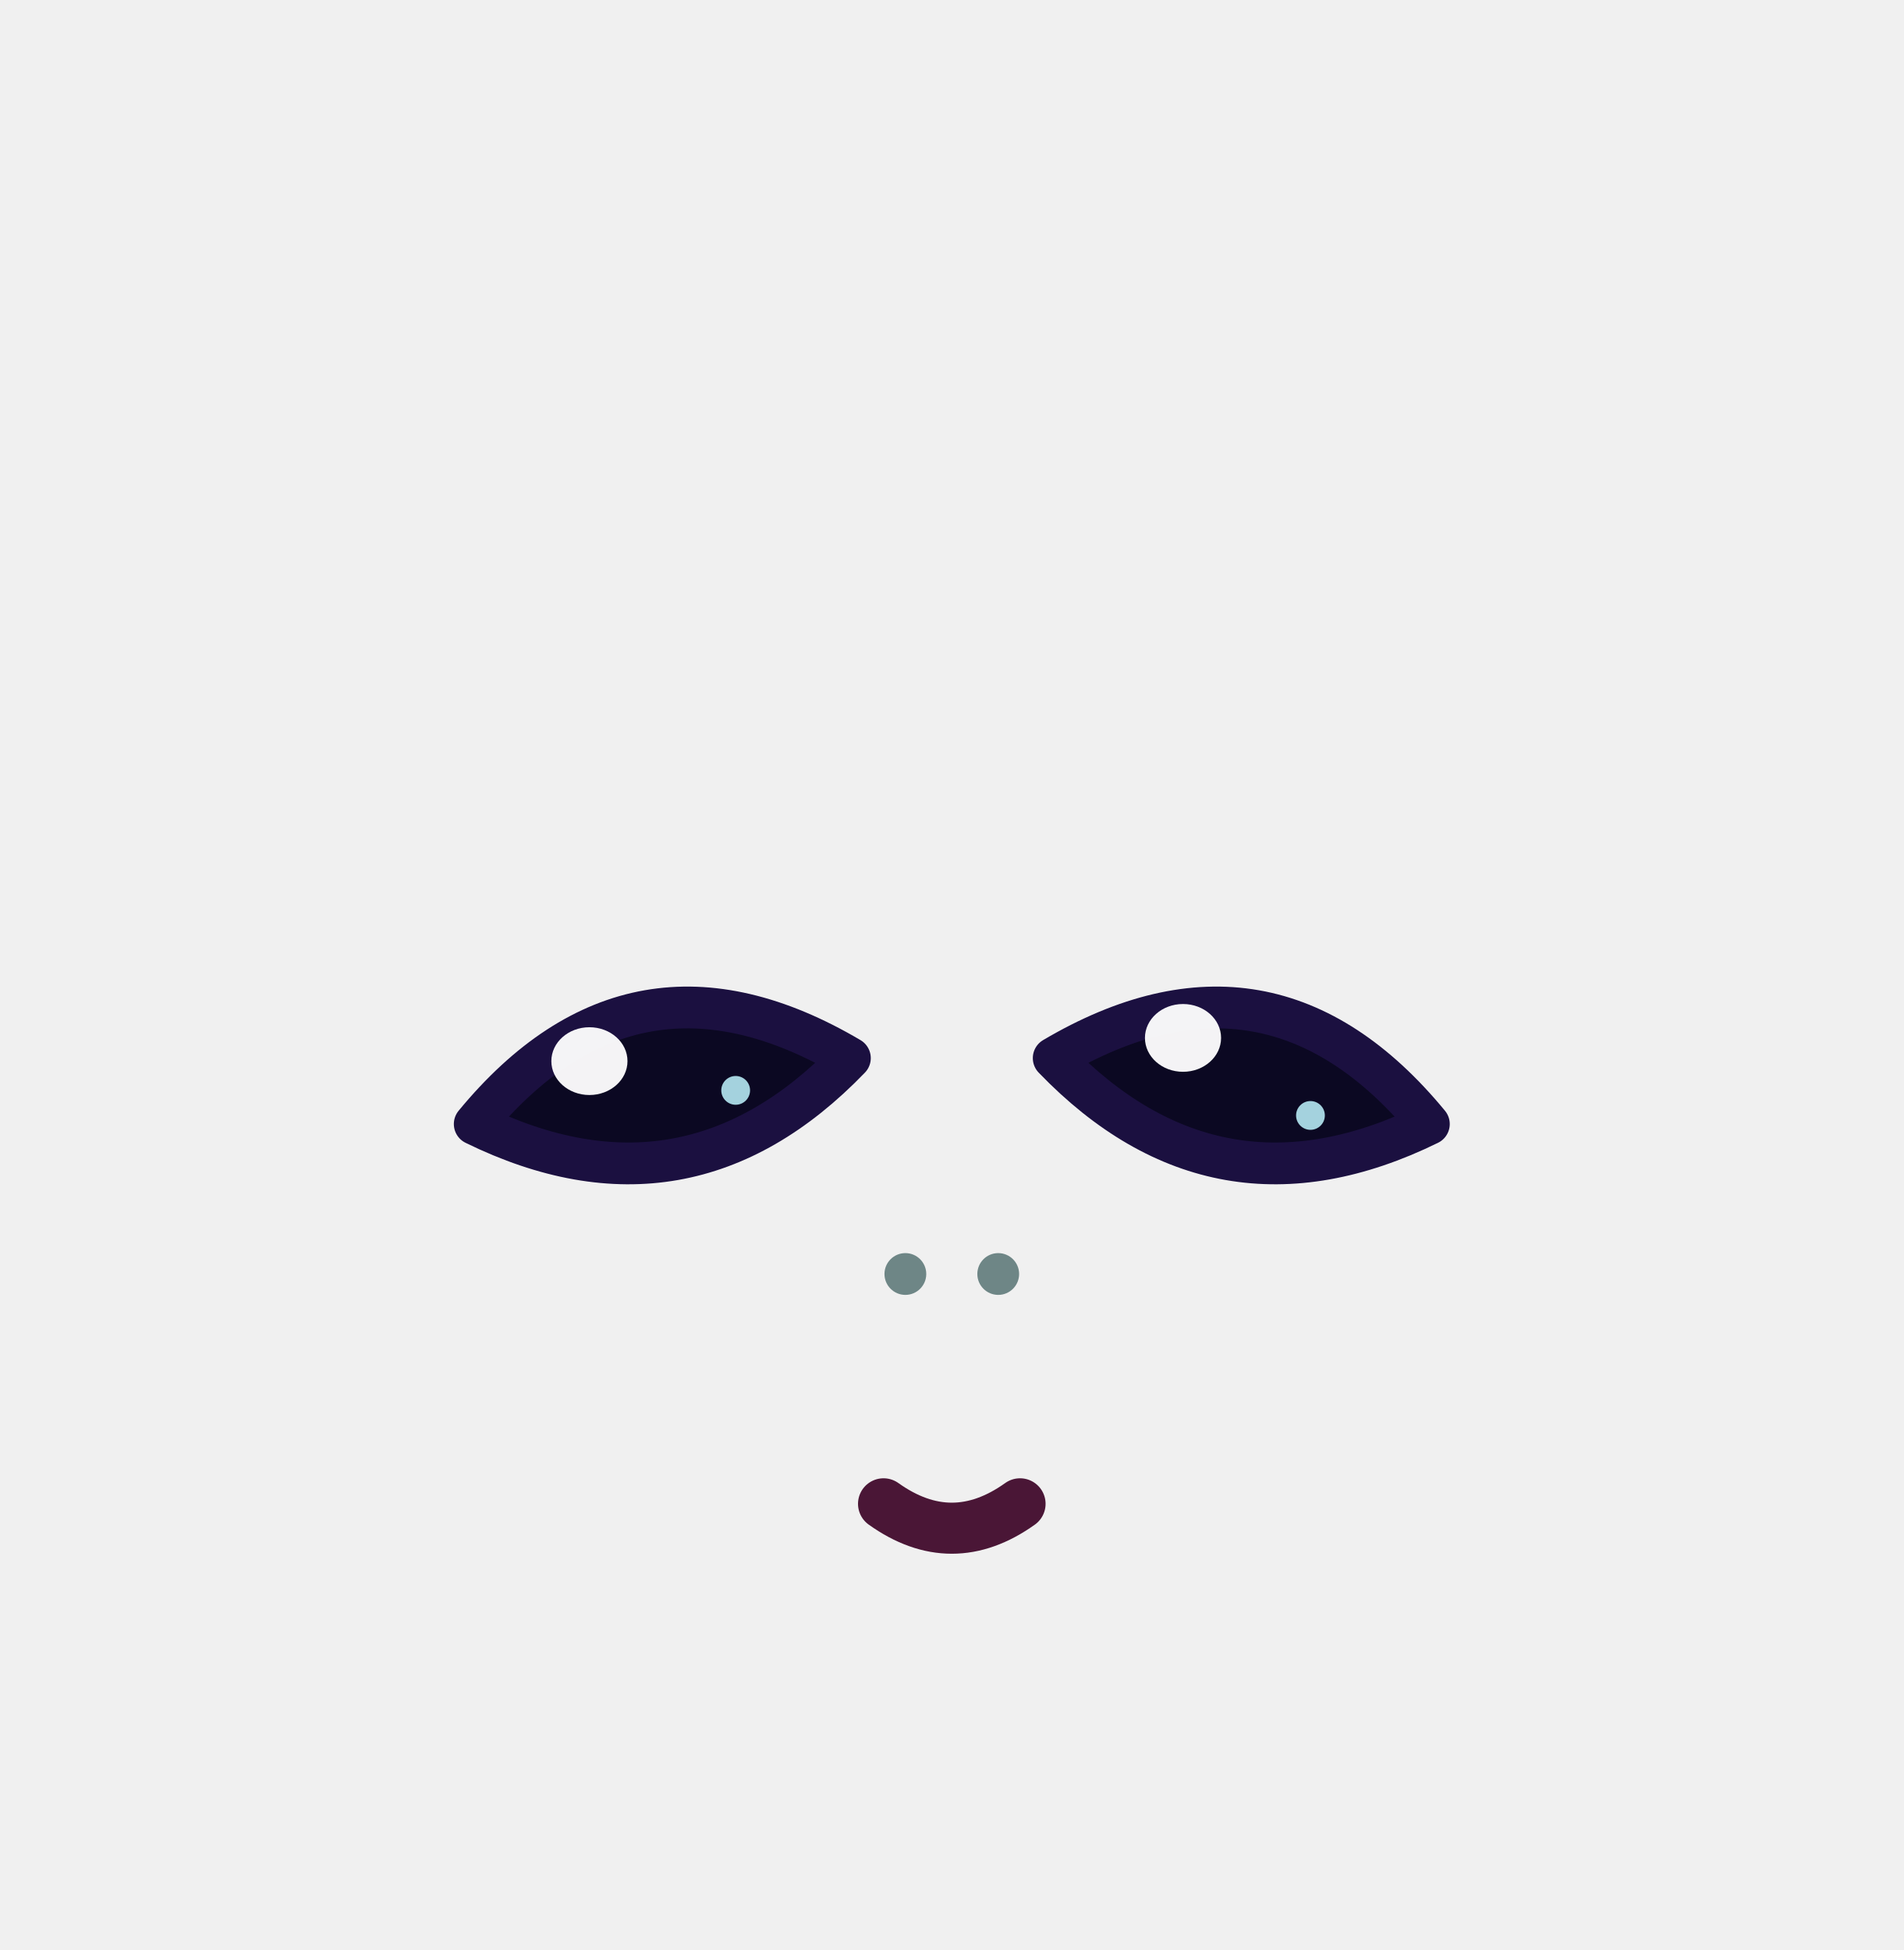
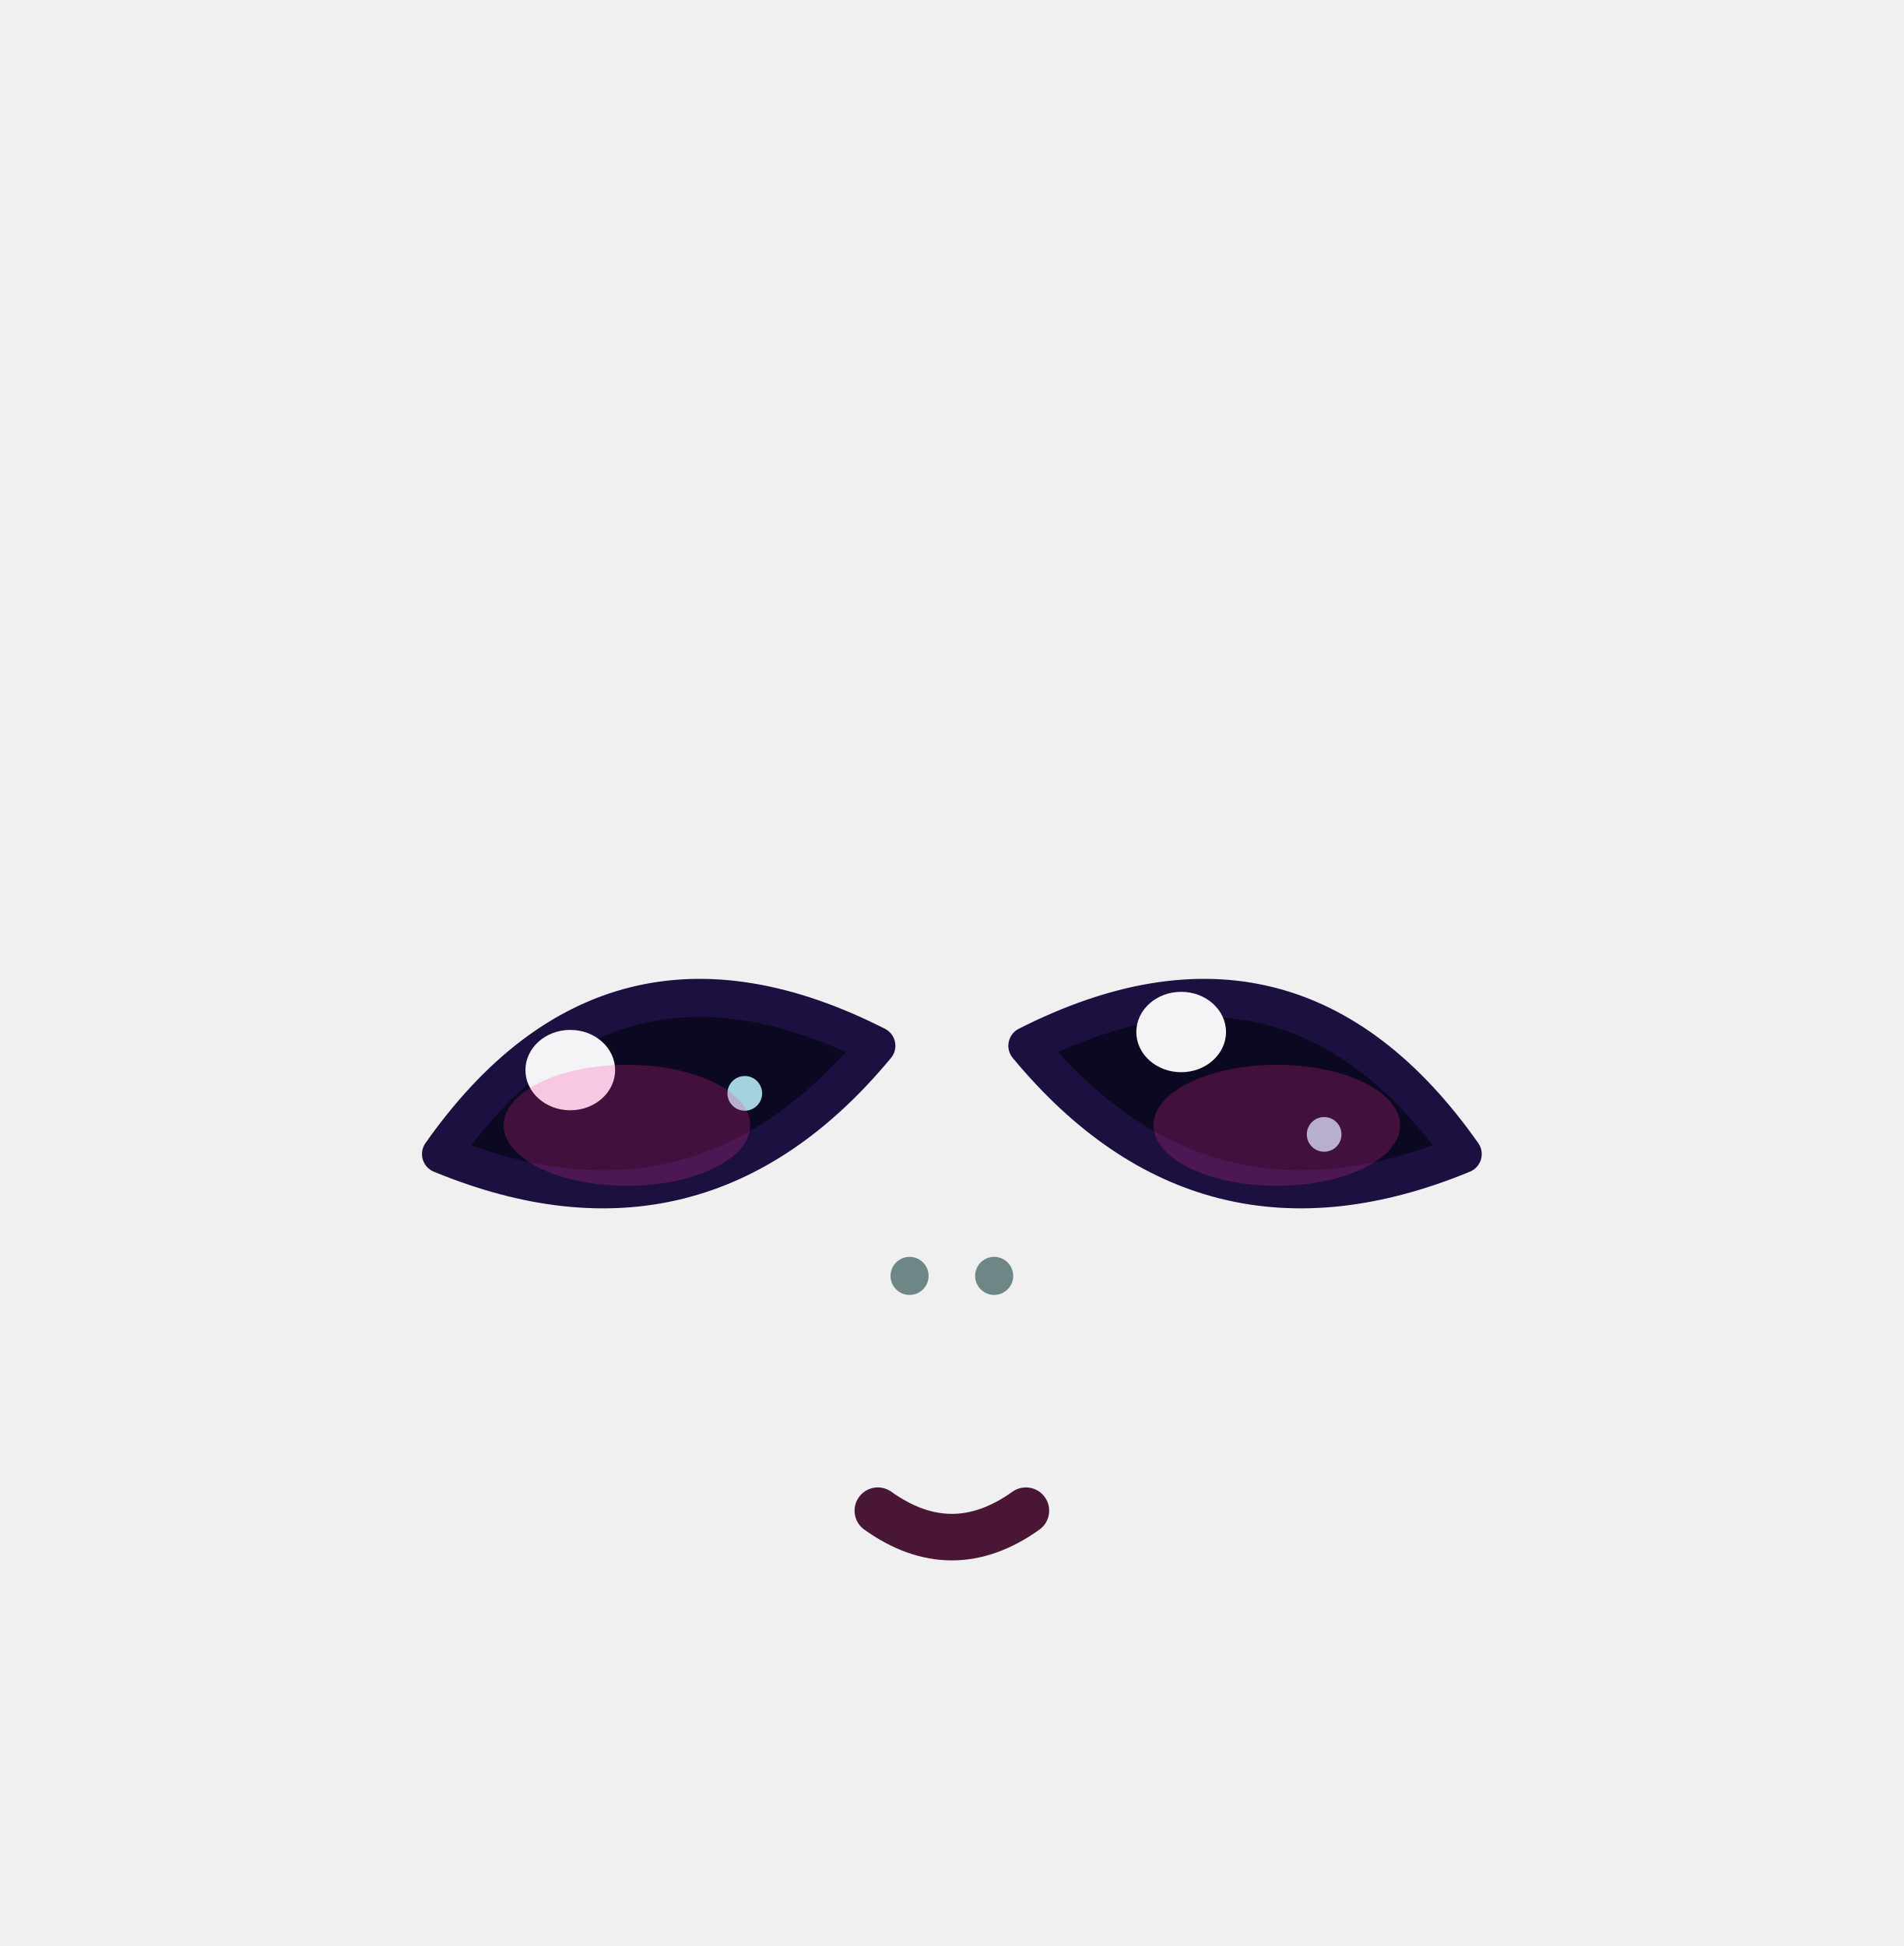
- <svg xmlns="http://www.w3.org/2000/svg" width="164" height="168" viewBox="-41 -251 82 84">
-   <path d="M-20.55 -202.58 Q-13.69 -210.91 -4.39 -205.42 Q-11.43 -198.11 -20.55 -202.58 Z" fill="#0b0822" stroke="#1b1040" stroke-width="1.8" stroke-linejoin="round" stroke-linecap="round" />
-   <ellipse cx="-15.61" cy="-205.29" rx="1.64" ry="1.46" fill="#ffffff" fill-opacity="0.95" />
-   <circle cx="-9.31" cy="-204.03" r="0.62" fill="#bff6ff" fill-opacity="0.85" />
-   <path d="M4.39 -205.42 Q13.69 -210.91 20.55 -202.58 Q11.43 -198.11 4.39 -205.42 Z" fill="#0b0822" stroke="#1b1040" stroke-width="1.8" stroke-linejoin="round" stroke-linecap="round" />
-   <ellipse cx="9.96" cy="-206.29" rx="1.64" ry="1.46" fill="#ffffff" fill-opacity="0.95" />
-   <circle cx="15.45" cy="-202.95" r="0.62" fill="#bff6ff" fill-opacity="0.85" />
-   <circle cx="-2" cy="-196.12" r="0.9" fill="#6e8686" />
-   <circle cx="2" cy="-196.12" r="0.9" fill="#6e8686" />
-   <path d="M-2.94 -186.22 Q0 -184.12 2.94 -186.22" fill="none" stroke="#4a1636" stroke-width="2.2" stroke-linejoin="round" stroke-linecap="round" />
+ <svg xmlns="http://www.w3.org/2000/svg" width="180" height="184" viewBox="-45 -260 90 92">
+   <path d="M-24.15 -205.44 Q-16.08 -216.91 -3.57 -210.56 Q-11.97 -200.41 -24.15 -205.44 Z" fill="#0b0822" stroke="#1b1040" stroke-width="1.8" stroke-linejoin="round" stroke-linecap="round" />
+   <ellipse cx="-18.04" cy="-209.41" rx="2.12" ry="1.9" fill="#ffffff" fill-opacity="0.95" />
+   <circle cx="-9.79" cy="-208.31" r="0.82" fill="#bff6ff" fill-opacity="0.85" />
+   <ellipse cx="-15.36" cy="-206.8" rx="5.83" ry="2.86" fill="#ff2f9d" fill-opacity="0.22" />
+   <path d="M3.57 -210.56 Q16.08 -216.91 24.15 -205.44 Q11.97 -200.41 3.57 -210.56 Z" fill="#0b0822" stroke="#1b1040" stroke-width="1.8" stroke-linejoin="round" stroke-linecap="round" />
+   <ellipse cx="10.84" cy="-211.21" rx="2.12" ry="1.9" fill="#ffffff" fill-opacity="0.95" />
+   <circle cx="17.6" cy="-206.37" r="0.82" fill="#bff6ff" fill-opacity="0.85" />
+   <ellipse cx="15.36" cy="-206.8" rx="5.83" ry="2.86" fill="#ff2f9d" fill-opacity="0.22" />
+   <circle cx="-2" cy="-199.68" r="0.9" fill="#6e8686" />
+   <circle cx="2" cy="-199.68" r="0.9" fill="#6e8686" />
+   <path d="M-3.5 -188.58 Q0 -186.08 3.5 -188.58" fill="none" stroke="#4a1636" stroke-width="2.2" stroke-linejoin="round" stroke-linecap="round" />
</svg>
